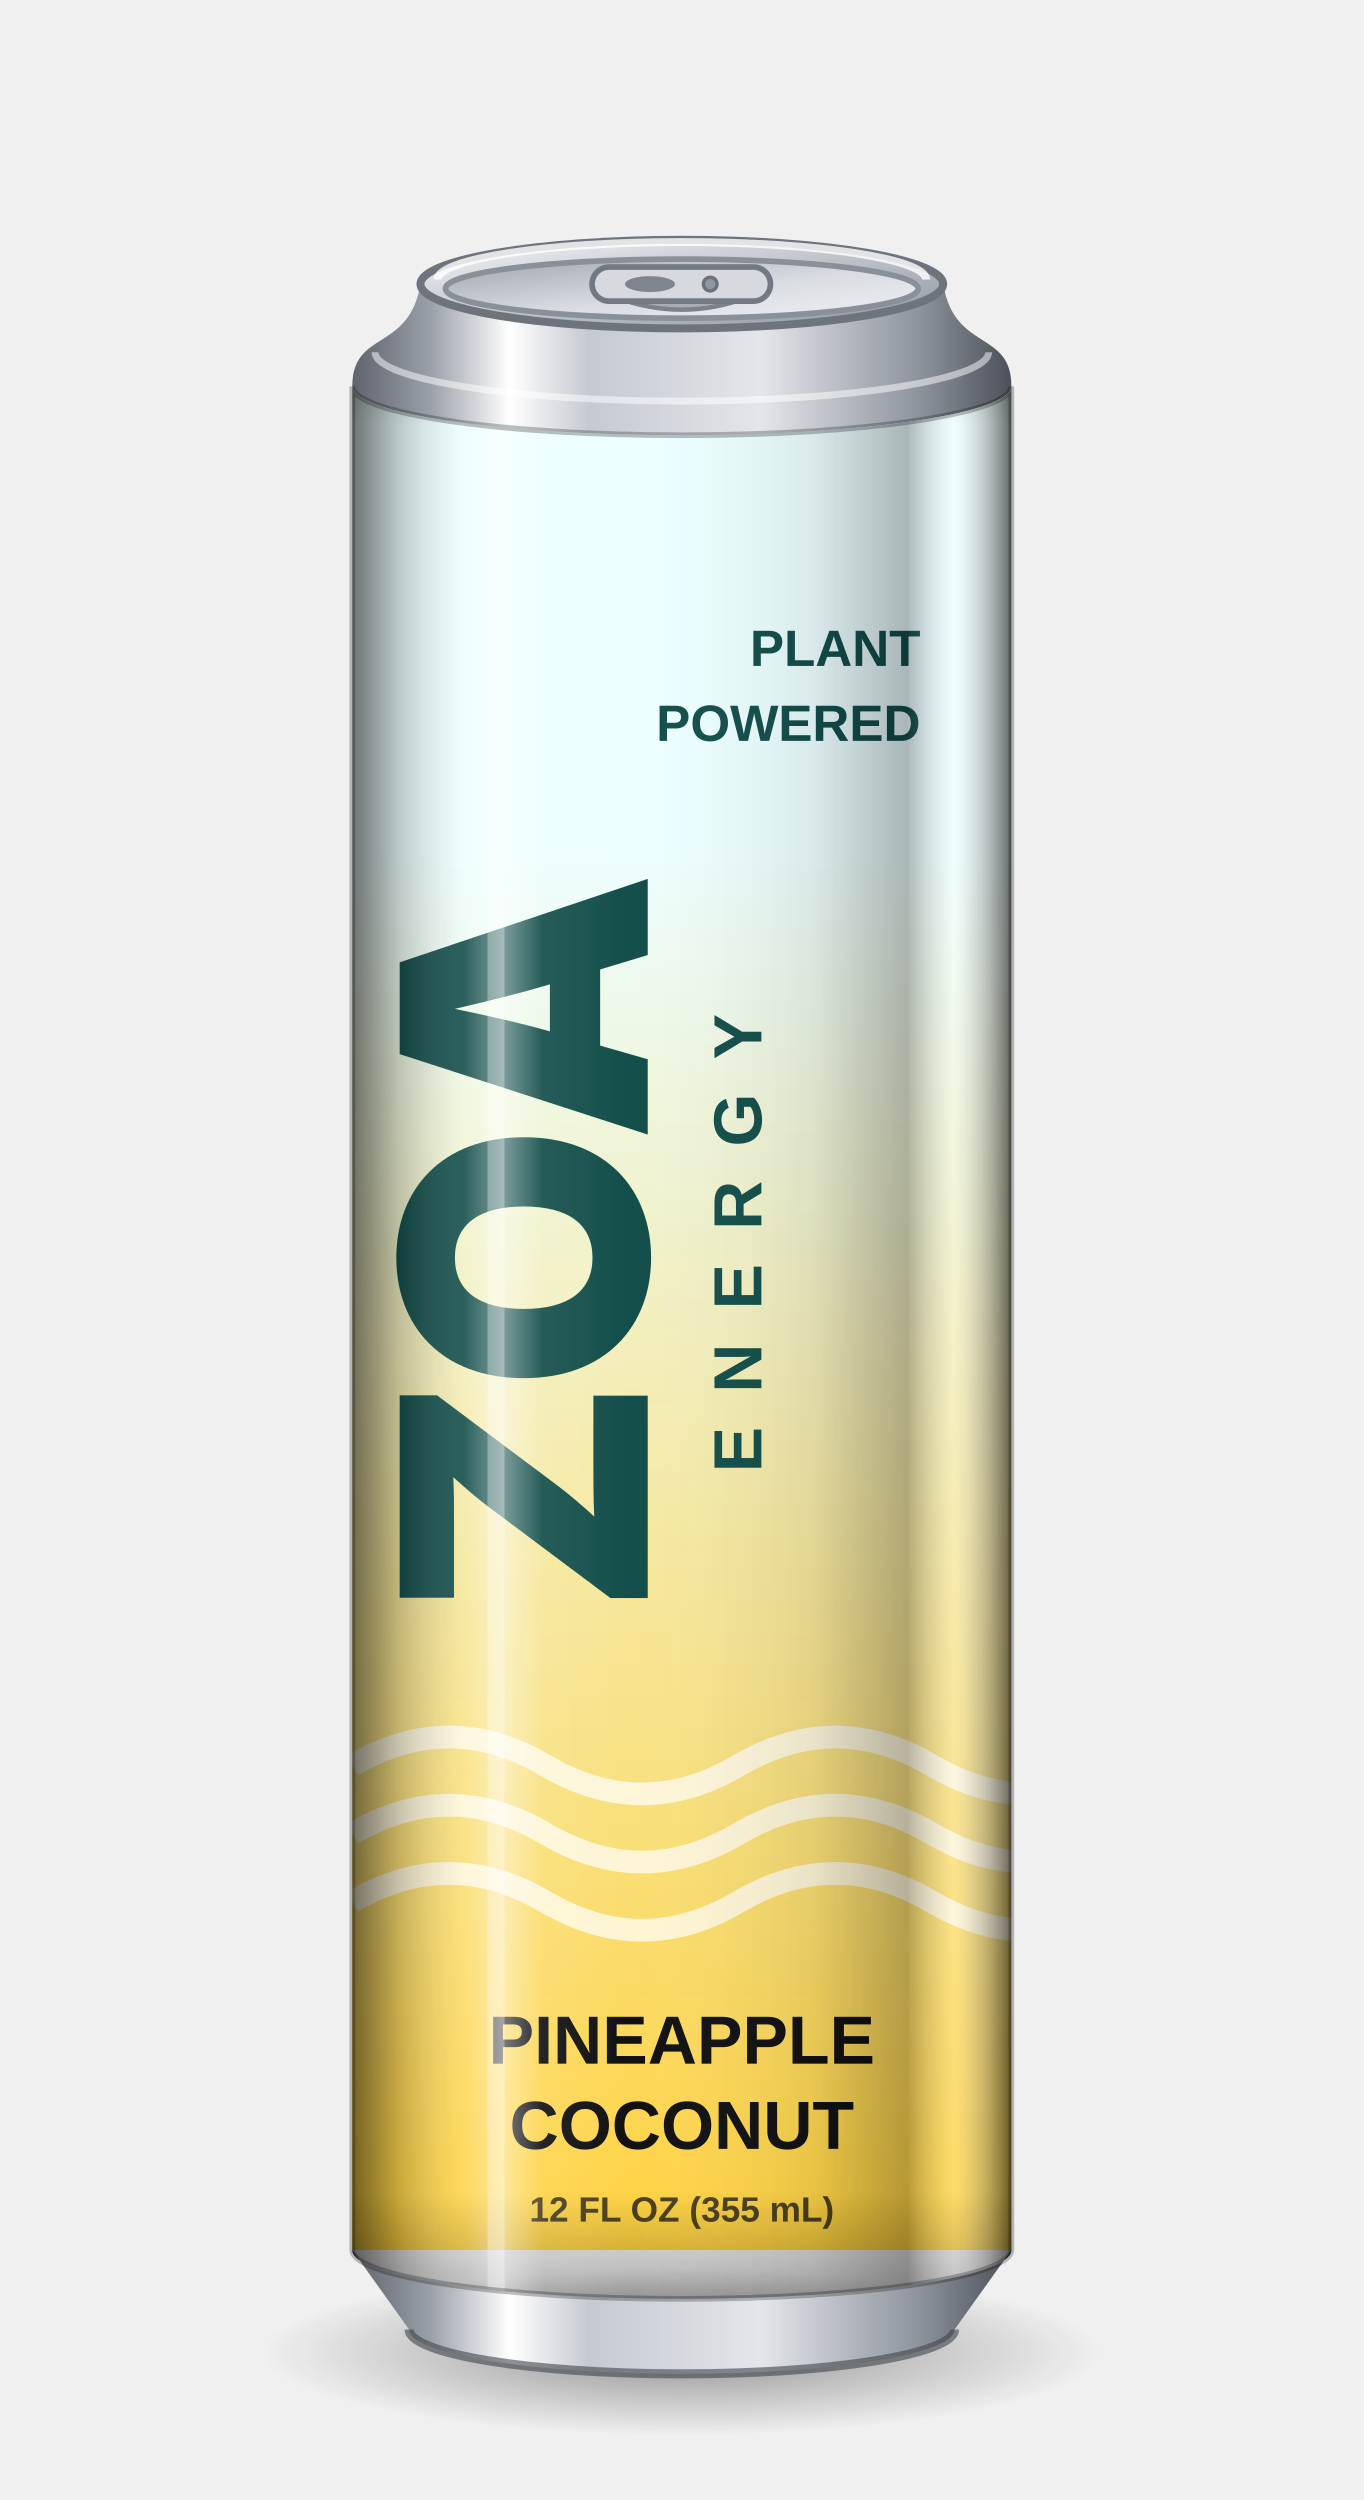
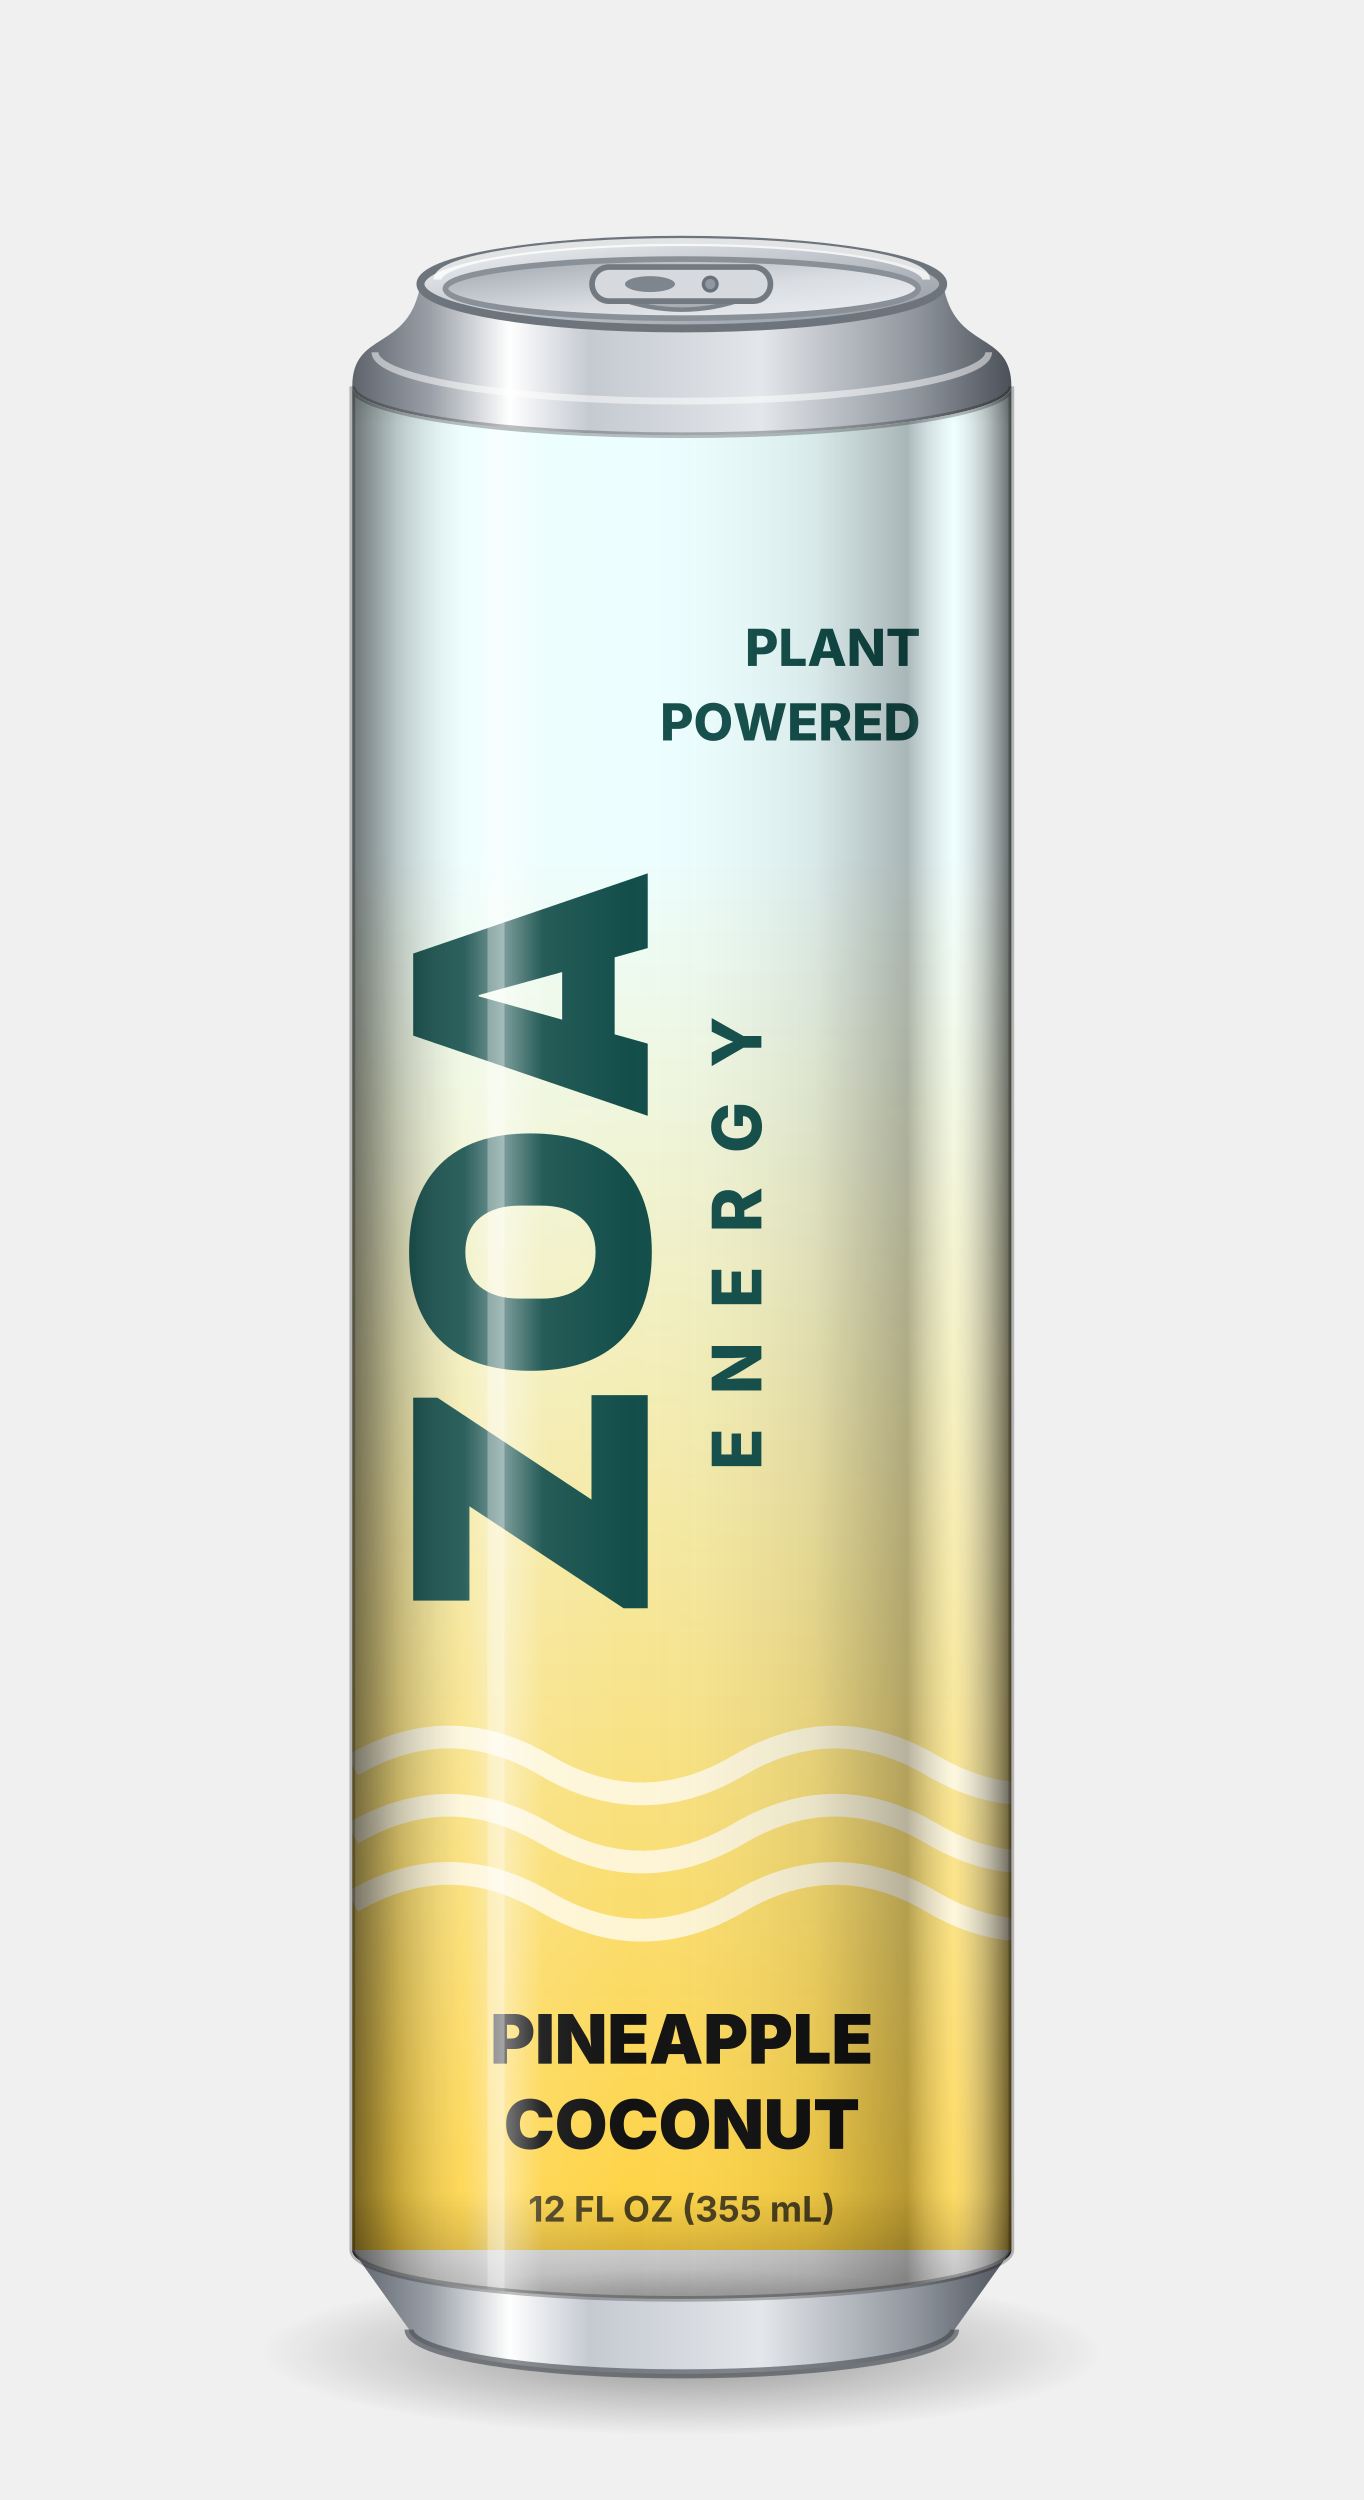
<svg xmlns="http://www.w3.org/2000/svg" viewBox="0 0 120 220" width="120" height="220" role="img" aria-label="Zoa Pineapple Coconut can, Second Wind art">
  <defs>
    <linearGradient id="shade-zoa-pineapple-coconut" x1="0" x2="1">
      <stop offset="0" stop-color="#000" stop-opacity="0.55" />
      <stop offset="0.07" stop-color="#000" stop-opacity="0.22" />
      <stop offset="0.17" stop-color="#fff" stop-opacity="0.10" />
      <stop offset="0.23" stop-color="#fff" stop-opacity="0.45" />
      <stop offset="0.29" stop-color="#fff" stop-opacity="0.08" />
      <stop offset="0.42" stop-color="#fff" stop-opacity="0" />
      <stop offset="0.70" stop-color="#000" stop-opacity="0.08" />
      <stop offset="0.84" stop-color="#000" stop-opacity="0.28" />
      <stop offset="0.91" stop-color="#fff" stop-opacity="0.16" />
      <stop offset="1" stop-color="#000" stop-opacity="0.62" />
    </linearGradient>
    <linearGradient id="vshade-zoa-pineapple-coconut" x1="0" y1="0" x2="0" y2="1">
      <stop offset="0" stop-color="#000" stop-opacity="0.28" />
      <stop offset="0.05" stop-color="#000" stop-opacity="0" />
      <stop offset="0.94" stop-color="#000" stop-opacity="0" />
      <stop offset="1" stop-color="#000" stop-opacity="0.32" />
    </linearGradient>
    <linearGradient id="metal-zoa-pineapple-coconut" x1="0" x2="1">
      <stop offset="0" stop-color="#5d626b" />
      <stop offset="0.12" stop-color="#9aa0a8" />
      <stop offset="0.24" stop-color="#ffffff" />
      <stop offset="0.36" stop-color="#c5cad1" />
      <stop offset="0.62" stop-color="#e3e6ea" />
      <stop offset="0.86" stop-color="#8d939b" />
      <stop offset="1" stop-color="#4b5058" />
    </linearGradient>
    <linearGradient id="lid-zoa-pineapple-coconut" x1="0" y1="0" x2="1" y2="1">
      <stop offset="0" stop-color="#f4f6f8" />
      <stop offset="0.5" stop-color="#bfc4cb" />
      <stop offset="1" stop-color="#8e949c" />
    </linearGradient>
    <linearGradient id="well-zoa-pineapple-coconut" x1="0" y1="0" x2="1" y2="1">
      <stop offset="0" stop-color="#9ea4ac" />
      <stop offset="0.55" stop-color="#d9dde2" />
      <stop offset="1" stop-color="#eef0f3" />
    </linearGradient>
    <radialGradient id="floor-zoa-pineapple-coconut">
      <stop offset="0" stop-color="#000" stop-opacity="0.4" />
      <stop offset="1" stop-color="#000" stop-opacity="0" />
    </radialGradient>
    <clipPath id="body-zoa-pineapple-coconut">
      <path d="M31 34 A29.0 4.3 0 0 0 89 34 L89 198 A29.0 4.3 0 0 1 31 198 Z" />
    </clipPath>
  </defs>
  <ellipse cx="60.0" cy="207" rx="37.0" ry="7.3" fill="url(#floor-zoa-pineapple-coconut)" />
  <path d="M31 198 A29.0 4.3 0 0 0 89 198 L84 205 A24.0 3.9 0 0 1 36 205 Z" fill="url(#metal-zoa-pineapple-coconut)" />
  <path d="M36 205 A24.0 3.9 0 0 0 84 205" stroke="#3f444b" stroke-width="0.8" fill="none" opacity="0.6" />
  <path d="M31 34 C31 29,36 31,37 25 L83 25 C84 31,89 29,89 34 A29.0 4.3 0 0 1 31 34 Z" fill="url(#metal-zoa-pineapple-coconut)" />
  <path d="M33 31 A27.0 4.3 0 0 0 87 31" stroke="#fff" stroke-width="0.6" fill="none" opacity="0.5" />
  <g clip-path="url(#body-zoa-pineapple-coconut)">
    <linearGradient id="zo-pineapple-coconut" x1="0" y1="0" x2="0" y2="1">
      <stop offset="0.25" stop-color="#ecfeff" />
      <stop offset="1" stop-color="#ffd23f" />
    </linearGradient>
    <rect x="31" y="34" width="58" height="164" fill="url(#zo-pineapple-coconut)" />
    <g transform="translate(57.0 109.4) rotate(-90)">
-       <text x="0.0" y="0.0" font-family="'Arial Black','Inter Black','Helvetica Neue',Arial,sans-serif" font-size="30" font-weight="900" text-anchor="middle" fill="#134e4a" textLength="65.6" lengthAdjust="spacingAndGlyphs">ZOA</text>
+       <path transform="translate(-32.80 0.00) scale(0.9373 1)" d="M10.92 -4.95H20.73V0H0.72V-2.13L10.29 -15.69H1.44V-20.64H20.49V-18.51ZM45.3 -10.32Q45.3 -5.1 42.39 -2.37Q39.48 0.36 34.14 0.36Q28.8 0.36 25.91 -2.35Q23.01 -5.07 23.01 -10.32Q23.01 -15.57 25.91 -18.29Q28.8 -21 34.14 -21Q39.48 -21 42.39 -18.27Q45.3 -15.54 45.3 -10.32ZM29.79 -11.28V-9.36Q29.79 -7.17 30.9 -5.88Q32.01 -4.59 34.14 -4.59Q36.27 -4.59 37.39 -5.88Q38.52 -7.17 38.52 -9.36V-11.28Q38.52 -13.47 37.39 -14.76Q36.27 -16.05 34.14 -16.05Q32.01 -16.05 30.9 -14.76Q29.79 -13.47 29.79 -11.28ZM62.7 0 61.83 -2.91H54.6L53.73 0H46.95L54.48 -20.64H62.19L69.72 0ZM55.98 -7.53H60.45L58.29 -14.88H58.17Z" fill="#134e4a" />
    </g>
    <g transform="translate(67.0 109.4) rotate(-90)">
-       <text x="0.0" y="0.0" font-family="'Helvetica Neue',Arial,Inter,sans-serif" font-size="6" font-weight="800" text-anchor="middle" fill="#134e4a" letter-spacing="3">ENERGY</text>
+       <path transform="translate(-19.96 0.00) scale(1 1)" d="M0.34 0V-4.37H3.37V-3.52H1.37V-2.62H3.21V-1.79H1.37V-0.84H3.37V0ZM7 0V-4.37H8.14L9.35 -2.39Q9.47 -2.2 9.58 -1.99Q9.7 -1.78 9.81 -1.52Q9.92 -1.27 10.03 -0.94H9.94Q9.92 -1.18 9.9 -1.47Q9.88 -1.76 9.87 -2.04Q9.85 -2.32 9.85 -2.51V-4.37H10.91V0H9.77L8.66 -1.81Q8.51 -2.06 8.39 -2.28Q8.26 -2.5 8.14 -2.76Q8.02 -3.02 7.86 -3.38H7.98Q8 -3.06 8.02 -2.76Q8.04 -2.47 8.05 -2.22Q8.06 -1.97 8.06 -1.81V0ZM14.59 0V-4.37H17.62V-3.52H15.63V-2.62H17.46V-1.79H15.63V-0.84H17.62V0ZM21.25 0V-4.37H23.04Q23.53 -4.37 23.89 -4.19Q24.25 -4.01 24.44 -3.69Q24.63 -3.36 24.63 -2.92Q24.63 -2.47 24.43 -2.15Q24.24 -1.83 23.87 -1.67Q23.51 -1.5 23.01 -1.5H21.87V-2.32H22.82Q23.07 -2.32 23.23 -2.38Q23.39 -2.45 23.47 -2.58Q23.56 -2.71 23.56 -2.92Q23.56 -3.12 23.47 -3.25Q23.39 -3.39 23.23 -3.46Q23.06 -3.53 22.82 -3.53H22.29V0ZM23.65 0 22.58 -2H23.69L24.78 0ZM30.22 0.06Q29.6 0.06 29.13 -0.21Q28.66 -0.48 28.39 -0.98Q28.12 -1.49 28.12 -2.17Q28.12 -2.89 28.4 -3.39Q28.68 -3.89 29.15 -4.16Q29.62 -4.42 30.21 -4.42Q30.59 -4.42 30.91 -4.32Q31.23 -4.21 31.49 -4.01Q31.74 -3.81 31.9 -3.54Q32.05 -3.27 32.09 -2.94H31.05Q31.01 -3.08 30.94 -3.18Q30.87 -3.29 30.76 -3.36Q30.66 -3.44 30.52 -3.48Q30.39 -3.52 30.23 -3.52Q29.91 -3.52 29.67 -3.36Q29.44 -3.21 29.31 -2.91Q29.18 -2.61 29.18 -2.19Q29.18 -1.76 29.31 -1.46Q29.43 -1.17 29.67 -1.01Q29.9 -0.85 30.23 -0.85Q30.52 -0.85 30.73 -0.95Q30.93 -1.04 31.04 -1.22Q31.14 -1.4 31.14 -1.65L31.34 -1.62H30.27V-2.38H32.14V-1.8Q32.14 -1.22 31.9 -0.8Q31.65 -0.39 31.21 -0.16Q30.78 0.06 30.22 0.06ZM37.16 0V-1.58L35.54 -4.37H36.75L37.44 -3.03Q37.54 -2.83 37.61 -2.64Q37.69 -2.44 37.78 -2.18H37.59Q37.67 -2.44 37.74 -2.64Q37.82 -2.84 37.91 -3.03L38.57 -4.37H39.77L38.19 -1.58V0Z" fill="#134e4a" />
    </g>
    <path d="M31 155.36 q8.5 -5 17 0 t17 0 t17 0 t17 0" stroke="#fff" stroke-width="2" fill="none" opacity="0.7" />
    <path d="M31 161.36 q8.5 -5 17 0 t17 0 t17 0 t17 0" stroke="#fff" stroke-width="2" fill="none" opacity="0.7" />
    <path d="M31 167.36 q8.5 -5 17 0 t17 0 t17 0 t17 0" stroke="#fff" stroke-width="2" fill="none" opacity="0.7" />
-     <text x="81.0" y="58.6" font-family="'Helvetica Neue',Arial,Inter,sans-serif" font-size="4.5" font-weight="800" text-anchor="end" fill="#134e4a">PLANT</text>
-     <text x="81.0" y="65.2" font-family="'Helvetica Neue',Arial,Inter,sans-serif" font-size="4.5" font-weight="800" text-anchor="end" fill="#134e4a">POWERED</text>
-     <text x="60.0" y="181.6" font-family="'Helvetica Neue',Arial,Inter,sans-serif" font-size="6" font-weight="900" text-anchor="middle" fill="#111111">PINEAPPLE</text>
-     <text x="60.0" y="189.1" font-family="'Helvetica Neue',Arial,Inter,sans-serif" font-size="6" font-weight="900" text-anchor="middle" fill="#111111">COCONUT</text>
-     <text x="60.0" y="195.5" font-family="'Helvetica Neue',Arial,Inter,sans-serif" font-size="3.1" font-weight="700" text-anchor="middle" fill="#111111" opacity="0.75">12 FL OZ (355 mL)</text>
+     <path transform="translate(65.57 58.60) scale(1 1)" d="M0.25 0V-3.27H1.6Q1.96 -3.27 2.23 -3.13Q2.5 -2.99 2.64 -2.73Q2.79 -2.48 2.79 -2.14Q2.79 -1.8 2.64 -1.55Q2.49 -1.3 2.22 -1.16Q1.95 -1.02 1.57 -1.02H0.74V-1.63H1.43Q1.61 -1.63 1.74 -1.7Q1.86 -1.76 1.92 -1.88Q1.98 -1.99 1.98 -2.14Q1.98 -2.3 1.92 -2.41Q1.86 -2.52 1.74 -2.58Q1.61 -2.65 1.43 -2.65H1.03V0ZM3.19 0V-3.27H3.96V-0.63H5.33V0ZM5.58 0 6.67 -3.27H7.71L8.84 0H7.97L7.51 -1.43Q7.4 -1.79 7.3 -2.19Q7.2 -2.59 7.09 -3.03H7.27Q7.17 -2.59 7.08 -2.19Q6.99 -1.79 6.88 -1.43L6.44 0ZM6.32 -0.7V-1.29H8.1V-0.7ZM9.2 0V-3.27H10.05L10.96 -1.8Q11.05 -1.65 11.13 -1.49Q11.22 -1.33 11.3 -1.14Q11.39 -0.95 11.47 -0.7H11.4Q11.39 -0.88 11.37 -1.1Q11.36 -1.32 11.35 -1.53Q11.34 -1.74 11.34 -1.88V-3.27H12.13V0H11.28L10.44 -1.36Q10.33 -1.54 10.24 -1.71Q10.14 -1.88 10.05 -2.07Q9.96 -2.27 9.84 -2.53H9.93Q9.94 -2.3 9.96 -2.07Q9.97 -1.85 9.98 -1.66Q9.99 -1.48 9.99 -1.36V0ZM12.53 -2.64V-3.27H15.29V-2.64H14.3V0H13.52V-2.64Z" fill="#134e4a" />
+     <path transform="translate(58.10 65.16) scale(1 1)" d="M0.25 0V-3.27H1.6Q1.96 -3.27 2.23 -3.13Q2.5 -2.99 2.64 -2.73Q2.79 -2.48 2.79 -2.14Q2.79 -1.8 2.64 -1.55Q2.49 -1.3 2.22 -1.16Q1.95 -1.02 1.57 -1.02H0.74V-1.63H1.43Q1.61 -1.63 1.74 -1.7Q1.86 -1.76 1.92 -1.88Q1.98 -1.99 1.98 -2.14Q1.98 -2.3 1.92 -2.41Q1.86 -2.52 1.74 -2.58Q1.61 -2.65 1.43 -2.65H1.03V0ZM4.67 0.04Q4.23 0.04 3.88 -0.15Q3.53 -0.35 3.32 -0.72Q3.11 -1.1 3.11 -1.63Q3.11 -2.18 3.32 -2.55Q3.53 -2.93 3.88 -3.12Q4.23 -3.32 4.67 -3.32Q5.11 -3.32 5.47 -3.12Q5.82 -2.93 6.02 -2.55Q6.23 -2.18 6.23 -1.63Q6.23 -1.1 6.02 -0.72Q5.82 -0.34 5.47 -0.15Q5.11 0.04 4.67 0.04ZM4.67 -0.64Q4.91 -0.64 5.08 -0.75Q5.25 -0.87 5.35 -1.09Q5.44 -1.31 5.44 -1.63Q5.44 -1.96 5.35 -2.18Q5.25 -2.41 5.08 -2.52Q4.91 -2.64 4.67 -2.64Q4.43 -2.64 4.26 -2.52Q4.09 -2.41 4 -2.18Q3.91 -1.96 3.91 -1.63Q3.91 -1.31 4 -1.09Q4.09 -0.87 4.26 -0.75Q4.43 -0.64 4.67 -0.64ZM7.39 0 6.51 -3.27H7.37L7.7 -1.83Q7.75 -1.61 7.78 -1.35Q7.82 -1.09 7.86 -0.84Q7.9 -0.58 7.93 -0.35H7.79Q7.83 -0.58 7.87 -0.84Q7.91 -1.09 7.96 -1.35Q8 -1.61 8.05 -1.83L8.4 -3.27H9.19L9.53 -1.83Q9.59 -1.61 9.63 -1.35Q9.67 -1.09 9.72 -0.84Q9.76 -0.58 9.8 -0.35H9.65Q9.69 -0.58 9.73 -0.84Q9.76 -1.09 9.8 -1.35Q9.84 -1.61 9.89 -1.83L10.21 -3.27H11.07L10.2 0H9.32L8.94 -1.51Q8.86 -1.82 8.81 -2.18Q8.76 -2.54 8.69 -2.9H8.89Q8.82 -2.55 8.78 -2.19Q8.73 -1.83 8.65 -1.51L8.27 0ZM11.43 0V-3.27H13.7V-2.64H12.21V-1.96H13.58V-1.34H12.21V-0.63H13.7V0ZM14.17 0V-3.27H15.51Q15.88 -3.27 16.15 -3.14Q16.42 -3.01 16.56 -2.76Q16.71 -2.52 16.71 -2.19Q16.71 -1.85 16.56 -1.61Q16.41 -1.37 16.14 -1.25Q15.87 -1.13 15.49 -1.13H14.64V-1.74H15.35Q15.53 -1.74 15.66 -1.79Q15.78 -1.84 15.84 -1.94Q15.9 -2.03 15.9 -2.19Q15.9 -2.34 15.84 -2.44Q15.78 -2.54 15.66 -2.59Q15.53 -2.65 15.35 -2.65H14.95V0ZM15.97 0 15.17 -1.5H16L16.82 0ZM17.15 0V-3.27H19.43V-2.64H17.93V-1.96H19.31V-1.34H17.93V-0.63H19.42V0ZM21.1 0H20.23V-0.66H21.07Q21.35 -0.66 21.55 -0.76Q21.74 -0.85 21.84 -1.07Q21.94 -1.28 21.94 -1.64Q21.94 -1.99 21.84 -2.2Q21.74 -2.42 21.54 -2.51Q21.35 -2.61 21.06 -2.61H20.22V-3.27H21.1Q21.6 -3.27 21.96 -3.08Q22.32 -2.88 22.52 -2.51Q22.71 -2.15 22.71 -1.64Q22.71 -1.13 22.52 -0.76Q22.32 -0.39 21.96 -0.2Q21.6 0 21.1 0ZM20.67 -3.27V0H19.9V-3.27Z" fill="#134e4a" />
+     <path transform="translate(43.15 181.60) scale(1 1)" d="M0.28 0V-4.37H2.16Q2.65 -4.37 3.01 -4.17Q3.38 -3.98 3.58 -3.63Q3.79 -3.28 3.79 -2.82Q3.79 -2.35 3.58 -2.01Q3.37 -1.67 2.99 -1.48Q2.62 -1.29 2.12 -1.29H1V-2.21H1.88Q2.09 -2.21 2.24 -2.29Q2.39 -2.36 2.47 -2.5Q2.55 -2.63 2.55 -2.82Q2.55 -3.01 2.47 -3.14Q2.39 -3.28 2.24 -3.35Q2.09 -3.42 1.88 -3.42H1.46V0ZM5.4 -4.37V0H4.22V-4.37ZM5.96 0V-4.37H7.25L8.29 -2.65Q8.43 -2.43 8.55 -2.21Q8.66 -1.98 8.77 -1.72Q8.88 -1.45 9 -1.09H8.89Q8.88 -1.33 8.86 -1.64Q8.84 -1.95 8.82 -2.25Q8.8 -2.56 8.8 -2.77V-4.37H10.02V0H8.73L7.76 -1.59Q7.6 -1.87 7.47 -2.1Q7.35 -2.34 7.23 -2.6Q7.12 -2.87 6.97 -3.21H7.09Q7.11 -2.9 7.14 -2.6Q7.16 -2.29 7.17 -2.03Q7.18 -1.77 7.18 -1.59V0ZM10.58 0V-4.37H13.73V-3.41H11.77V-2.67H13.56V-1.74H11.77V-0.96H13.72V0ZM14.11 0 15.53 -4.37H17.14L18.61 0H17.27L16.76 -1.69Q16.6 -2.24 16.46 -2.84Q16.31 -3.43 16.18 -4.02H16.45Q16.33 -3.43 16.2 -2.84Q16.08 -2.24 15.92 -1.69L15.44 0ZM15.16 -0.84V-1.72H17.56V-0.84ZM19.03 0V-4.37H20.91Q21.4 -4.37 21.76 -4.17Q22.12 -3.98 22.33 -3.63Q22.53 -3.28 22.53 -2.82Q22.53 -2.35 22.32 -2.01Q22.12 -1.67 21.74 -1.48Q21.37 -1.29 20.87 -1.29H19.74V-2.21H20.63Q20.84 -2.21 20.99 -2.29Q21.14 -2.36 21.22 -2.5Q21.3 -2.63 21.3 -2.82Q21.3 -3.01 21.22 -3.14Q21.14 -3.28 20.99 -3.35Q20.84 -3.42 20.63 -3.42H20.21V0ZM22.97 0V-4.37H24.85Q25.33 -4.37 25.7 -4.17Q26.06 -3.98 26.27 -3.63Q26.47 -3.28 26.47 -2.82Q26.47 -2.35 26.26 -2.01Q26.05 -1.67 25.68 -1.48Q25.3 -1.29 24.81 -1.29H23.68V-2.21H24.57Q24.78 -2.21 24.93 -2.29Q25.08 -2.36 25.15 -2.5Q25.23 -2.63 25.23 -2.82Q25.23 -3.01 25.15 -3.14Q25.08 -3.28 24.93 -3.35Q24.78 -3.42 24.57 -3.42H24.15V0ZM26.9 0V-4.37H28.09V-0.96H29.85V0ZM30.3 0V-4.37H33.44V-3.41H31.48V-2.67H33.28V-1.74H31.48V-0.96H33.43V0Z" fill="#111111" />
+     <path transform="translate(44.33 189.10) scale(1 1)" d="M2.31 0.06Q1.71 0.06 1.23 -0.2Q0.76 -0.46 0.48 -0.96Q0.21 -1.46 0.21 -2.18Q0.21 -2.91 0.49 -3.41Q0.77 -3.91 1.25 -4.17Q1.72 -4.42 2.31 -4.42Q2.72 -4.42 3.06 -4.31Q3.4 -4.2 3.67 -3.99Q3.93 -3.78 4.09 -3.47Q4.25 -3.17 4.29 -2.77H3.09Q3.07 -2.91 3.01 -3.03Q2.96 -3.14 2.86 -3.22Q2.77 -3.3 2.64 -3.35Q2.51 -3.39 2.34 -3.39Q2.05 -3.39 1.84 -3.25Q1.63 -3.1 1.53 -2.83Q1.42 -2.56 1.42 -2.18Q1.42 -1.78 1.53 -1.51Q1.64 -1.24 1.84 -1.11Q2.05 -0.97 2.34 -0.97Q2.5 -0.97 2.63 -1.02Q2.76 -1.06 2.86 -1.14Q2.95 -1.22 3.01 -1.34Q3.07 -1.45 3.09 -1.59H4.29Q4.27 -1.32 4.14 -1.03Q4.01 -0.74 3.76 -0.49Q3.51 -0.24 3.15 -0.09Q2.79 0.06 2.31 0.06ZM6.81 0.06Q6.22 0.06 5.73 -0.2Q5.25 -0.46 4.97 -0.96Q4.69 -1.46 4.69 -2.18Q4.69 -2.91 4.97 -3.41Q5.25 -3.91 5.73 -4.17Q6.22 -4.42 6.81 -4.42Q7.41 -4.42 7.89 -4.17Q8.37 -3.91 8.65 -3.41Q8.93 -2.91 8.93 -2.18Q8.93 -1.45 8.65 -0.95Q8.37 -0.45 7.89 -0.2Q7.41 0.06 6.81 0.06ZM6.81 -0.97Q7.11 -0.97 7.31 -1.11Q7.51 -1.25 7.61 -1.52Q7.71 -1.79 7.71 -2.18Q7.71 -2.57 7.61 -2.84Q7.51 -3.11 7.31 -3.25Q7.11 -3.39 6.81 -3.39Q6.52 -3.39 6.32 -3.25Q6.12 -3.11 6.01 -2.84Q5.91 -2.57 5.91 -2.18Q5.91 -1.79 6.01 -1.52Q6.12 -1.25 6.32 -1.11Q6.52 -0.97 6.81 -0.97ZM11.45 0.06Q10.85 0.06 10.37 -0.2Q9.9 -0.46 9.62 -0.96Q9.34 -1.46 9.34 -2.18Q9.34 -2.91 9.62 -3.41Q9.91 -3.91 10.38 -4.17Q10.86 -4.42 11.45 -4.42Q11.85 -4.42 12.2 -4.31Q12.54 -4.2 12.8 -3.99Q13.06 -3.78 13.22 -3.47Q13.39 -3.17 13.43 -2.77H12.23Q12.21 -2.91 12.15 -3.03Q12.09 -3.14 12 -3.22Q11.91 -3.3 11.78 -3.35Q11.65 -3.39 11.48 -3.39Q11.19 -3.39 10.98 -3.25Q10.77 -3.1 10.67 -2.83Q10.56 -2.56 10.56 -2.18Q10.56 -1.78 10.67 -1.51Q10.78 -1.24 10.98 -1.11Q11.19 -0.97 11.48 -0.97Q11.64 -0.97 11.77 -1.02Q11.9 -1.06 11.99 -1.14Q12.09 -1.22 12.15 -1.34Q12.21 -1.45 12.23 -1.59H13.43Q13.41 -1.32 13.28 -1.03Q13.15 -0.74 12.9 -0.49Q12.65 -0.24 12.29 -0.09Q11.93 0.06 11.45 0.06ZM15.95 0.06Q15.35 0.06 14.87 -0.2Q14.39 -0.46 14.11 -0.96Q13.83 -1.46 13.83 -2.18Q13.83 -2.91 14.11 -3.41Q14.39 -3.91 14.87 -4.17Q15.35 -4.42 15.95 -4.42Q16.54 -4.42 17.02 -4.17Q17.5 -3.91 17.79 -3.41Q18.07 -2.91 18.07 -2.18Q18.07 -1.45 17.79 -0.95Q17.5 -0.45 17.02 -0.2Q16.54 0.06 15.95 0.06ZM15.95 -0.97Q16.25 -0.97 16.45 -1.11Q16.65 -1.25 16.75 -1.52Q16.85 -1.79 16.85 -2.18Q16.85 -2.57 16.75 -2.84Q16.65 -3.11 16.45 -3.25Q16.25 -3.39 15.95 -3.39Q15.66 -3.39 15.46 -3.25Q15.25 -3.11 15.15 -2.84Q15.05 -2.57 15.05 -2.18Q15.05 -1.79 15.15 -1.52Q15.25 -1.25 15.46 -1.11Q15.66 -0.97 15.95 -0.97ZM18.56 0V-4.37H19.85L20.89 -2.65Q21.02 -2.43 21.14 -2.21Q21.25 -1.98 21.36 -1.72Q21.47 -1.45 21.59 -1.09H21.49Q21.47 -1.33 21.45 -1.64Q21.43 -1.95 21.41 -2.25Q21.39 -2.56 21.39 -2.77V-4.37H22.61V0H21.32L20.35 -1.59Q20.19 -1.87 20.06 -2.1Q19.94 -2.34 19.82 -2.6Q19.71 -2.87 19.56 -3.21H19.68Q19.71 -2.9 19.73 -2.6Q19.75 -2.29 19.76 -2.03Q19.78 -1.77 19.78 -1.59V0ZM25.05 0.05Q24.49 0.05 24.07 -0.15Q23.65 -0.34 23.41 -0.71Q23.17 -1.07 23.17 -1.57V-4.37H24.36V-1.67Q24.36 -1.46 24.45 -1.31Q24.54 -1.15 24.7 -1.06Q24.85 -0.97 25.05 -0.97Q25.26 -0.97 25.42 -1.06Q25.58 -1.15 25.67 -1.31Q25.76 -1.46 25.76 -1.67V-4.37H26.94V-1.57Q26.94 -1.07 26.7 -0.71Q26.47 -0.34 26.04 -0.15Q25.62 0.05 25.05 0.05ZM27.39 -3.41V-4.37H31.18V-3.41H29.87V0H28.69V-3.41Z" fill="#111111" />
+     <text x="60.0" y="195.5" font-family="inter" font-size="3.1" font-weight="700" text-anchor="middle" fill="#111111" opacity="0.75">12 FL OZ (355 mL)</text>
    <rect x="31" y="29.7" width="58" height="172.6" fill="url(#vshade-zoa-pineapple-coconut)" />
    <rect x="31" y="29.7" width="58" height="172.6" fill="url(#shade-zoa-pineapple-coconut)" />
    <rect x="42.9" y="29.7" width="1.5" height="172.6" fill="#fff" opacity="0.3" />
  </g>
  <path d="M31 34 A29.0 4.3 0 0 0 89 34 L89 198 A29.0 4.3 0 0 1 31 198 Z" fill="none" stroke="#000" stroke-opacity="0.25" stroke-width="0.5" />
  <ellipse cx="60.0" cy="25" rx="23.0" ry="3.9" fill="url(#lid-zoa-pineapple-coconut)" stroke="#6e747c" stroke-width="0.7" />
  <ellipse cx="60.0" cy="25.4" rx="20.8" ry="2.6" fill="url(#well-zoa-pineapple-coconut)" stroke="#8a9098" stroke-width="0.5" />
  <path d="M54.3 26.2 q5.7 2.1 11.4 0 l-1.5 -1.4 h-8.4 z" fill="#a9aeb5" stroke="#7c828a" stroke-width="0.4" />
  <path d="M53.6 23.5 h12.7 a1.5 1.5 0 0 1 0 3.0 h-12.7 a1.5 1.5 0 0 1 0 -3.0 z" fill="#d6dade" stroke="#737981" stroke-width="0.5" />
  <ellipse cx="57.2" cy="25" rx="2.2" ry="0.7" fill="#7f858d" />
  <circle cx="62.5" cy="25" r="0.6" fill="#9097a0" stroke="#6b717a" stroke-width="0.3" />
  <path d="M38.5 24.6 A21.5 3.3 0 0 1 81.5 24.6" stroke="#fff" stroke-width="0.7" fill="none" opacity="0.8" />
</svg>
